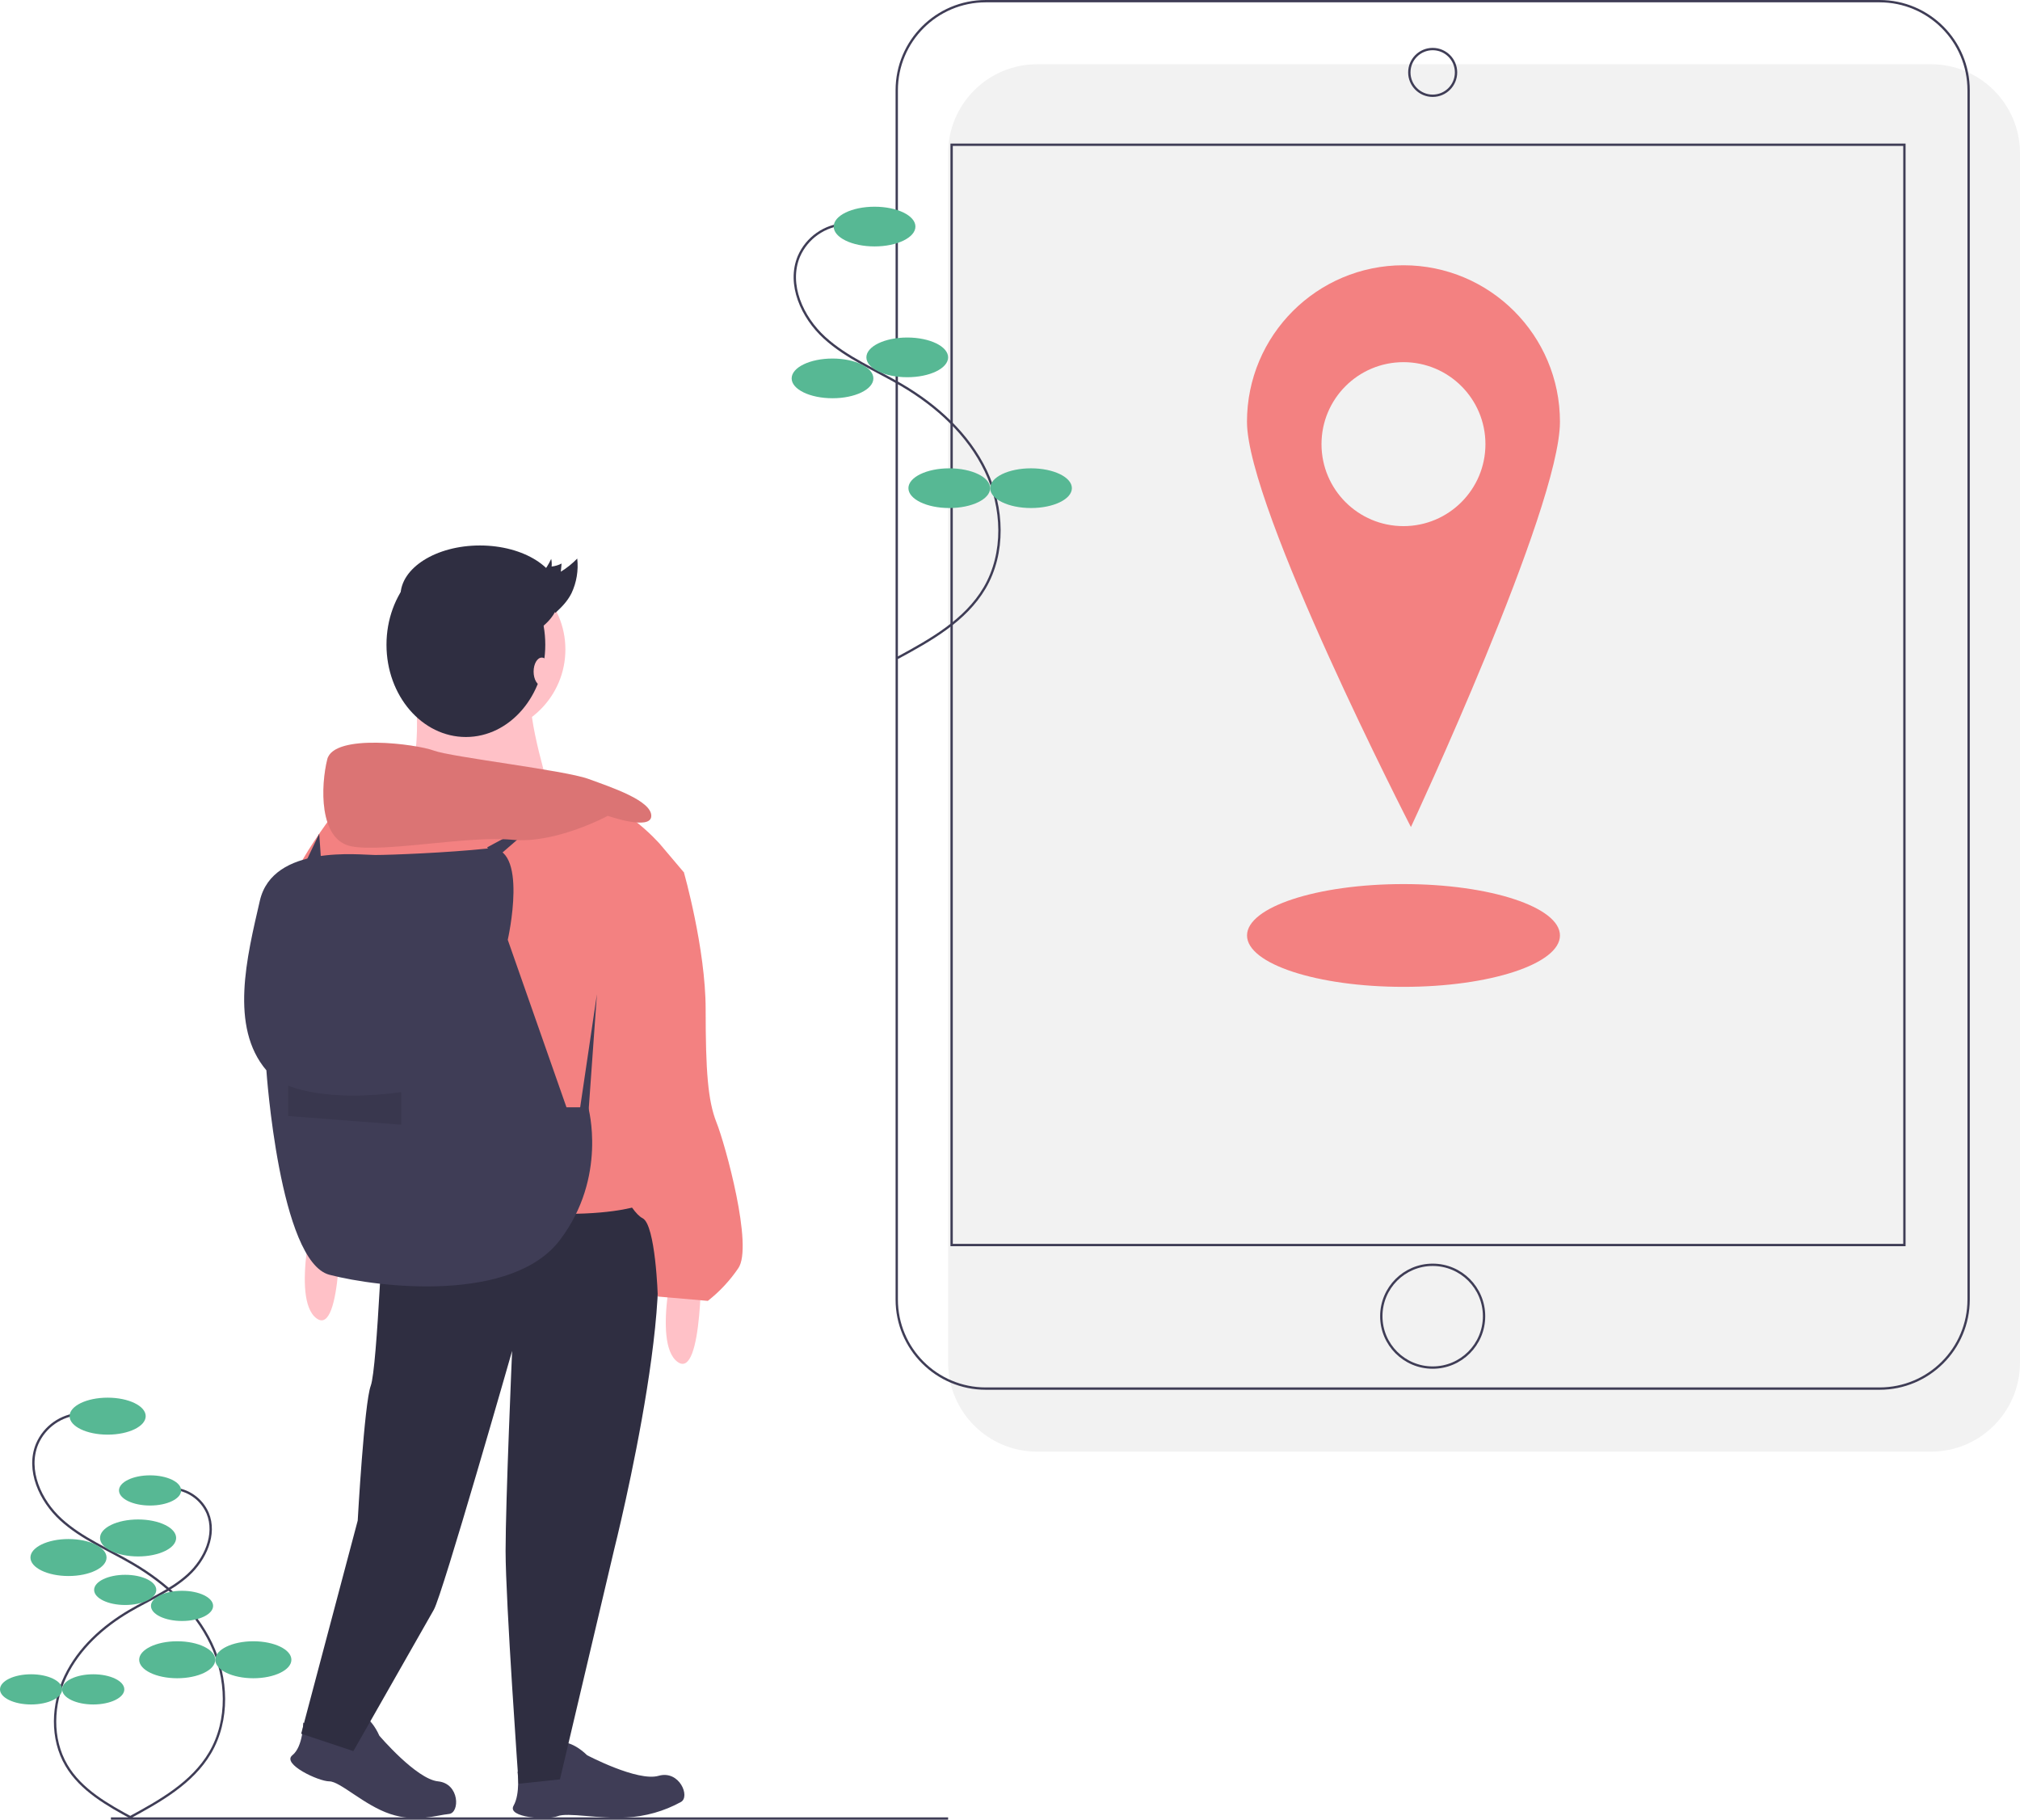
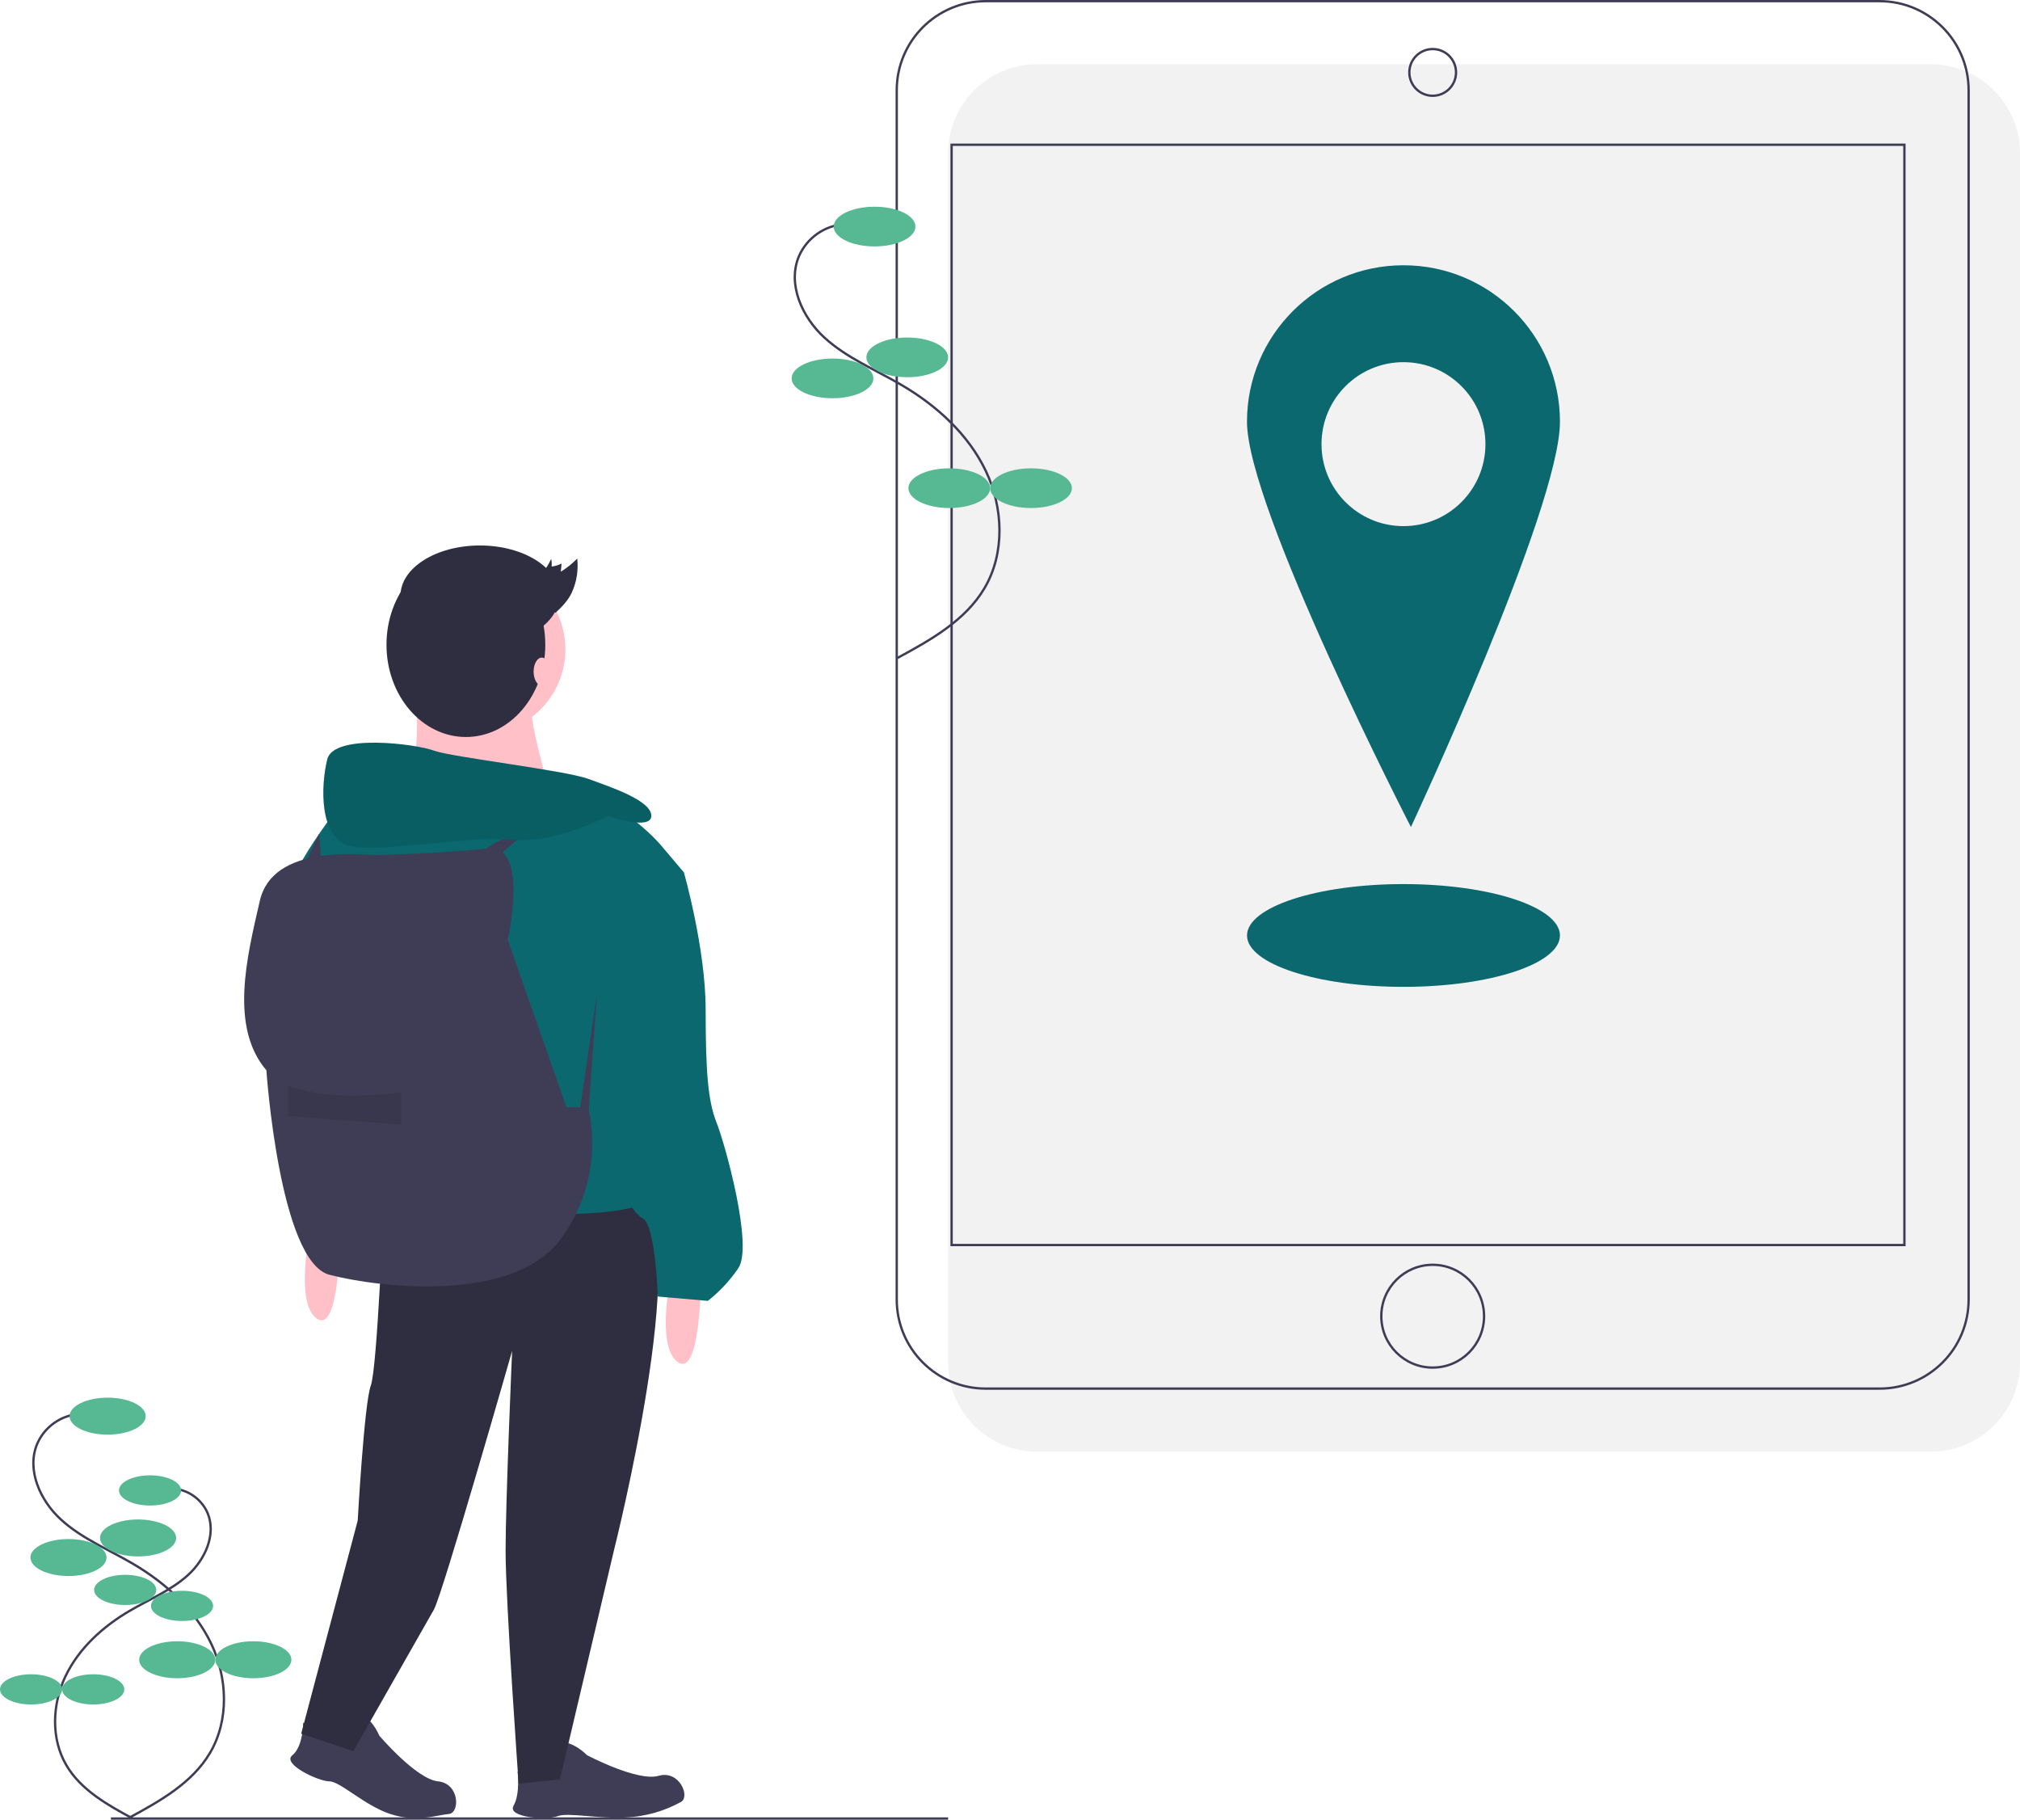
<svg xmlns="http://www.w3.org/2000/svg" id="ba9aa534-a335-424f-8f2e-8246f5cf478e" data-name="Layer 1" width="865" height="779.064" viewBox="0 0 865 779.064">
  <rect x="406" y="27.5" width="459" height="594" rx="38.142" fill="#f2f2f2" />
  <rect x="384" y="0.5" width="459" height="594" rx="38.142" fill="none" stroke="#3f3d56" stroke-miterlimit="10" />
  <rect x="407.5" y="61.971" width="408" height="471.059" fill="none" stroke="#3f3d56" stroke-miterlimit="10" />
  <circle cx="613.5" cy="31" r="10" fill="none" stroke="#3f3d56" stroke-miterlimit="10" />
  <circle cx="613.5" cy="563.5" r="22" fill="none" stroke="#3f3d56" stroke-miterlimit="10" />
-   <path d="M768.49,174.035a67.01,67.01,0,0,0-67.01,67.01c0,37.008,70.201,173.507,70.201,173.507S835.5,278.053,835.5,241.045A67.01,67.01,0,0,0,768.49,174.035Zm0,111.683a35.1,35.1,0,1,1,35.1-35.1A35.1,35.1,0,0,1,768.49,285.718Z" transform="translate(-167.5 -60.46789)" fill="#f38181" />
-   <ellipse cx="601" cy="400.5" rx="67" ry="22" fill="#f38181" />
+   <path d="M768.49,174.035a67.01,67.01,0,0,0-67.01,67.01c0,37.008,70.201,173.507,70.201,173.507S835.5,278.053,835.5,241.045A67.01,67.01,0,0,0,768.49,174.035Zm0,111.683a35.1,35.1,0,1,1,35.1-35.1A35.1,35.1,0,0,1,768.49,285.718Z" transform="translate(-167.5 -60.46789)" fill="#0a686e" />
+   <ellipse cx="601" cy="400.5" rx="67" ry="22" fill="#0a686e" />
  <path d="M529.381,156.425a22.982,22.982,0,0,0-19.81,13.851c-4.954,11.974,1.425,26.039,10.999,34.77s21.874,13.722,33.048,20.282c15.01,8.811,28.497,21.043,36.007,36.744s8.309,35.15-.519,50.15c-8.194,13.922-23.093,22.255-37.302,29.94" transform="translate(-167.5 -60.46789)" fill="none" stroke="#3f3d56" stroke-miterlimit="10" />
  <ellipse cx="374.5" cy="97" rx="17.5" ry="8.5" fill="#57b894" />
  <ellipse cx="388.5" cy="153" rx="17.5" ry="8.5" fill="#57b894" />
  <ellipse cx="356.5" cy="162" rx="17.5" ry="8.5" fill="#57b894" />
  <ellipse cx="406.5" cy="209" rx="17.5" ry="8.5" fill="#57b894" />
  <ellipse cx="441.5" cy="209" rx="17.5" ry="8.5" fill="#57b894" />
  <line x1="47.491" y1="778.564" x2="406" y2="778.564" fill="none" stroke="#3f3d56" stroke-miterlimit="10" />
  <path d="M201.843,665.791a21.401,21.401,0,0,0-18.447,12.898c-4.613,11.15,1.326,24.247,10.242,32.378s20.369,12.778,30.774,18.887c13.977,8.205,26.536,19.595,33.529,34.216s7.737,32.732-.483,46.699c-7.63,12.964-21.504,20.724-34.736,27.88" transform="translate(-167.5 -60.46789)" fill="none" stroke="#3f3d56" stroke-miterlimit="10" />
  <ellipse cx="46.094" cy="606.294" rx="16.296" ry="7.915" fill="#57b894" />
  <ellipse cx="59.131" cy="658.44" rx="16.296" ry="7.915" fill="#57b894" />
  <ellipse cx="29.333" cy="666.821" rx="16.296" ry="7.915" fill="#57b894" />
  <ellipse cx="75.892" cy="710.587" rx="16.296" ry="7.915" fill="#57b894" />
  <ellipse cx="108.484" cy="710.587" rx="16.296" ry="7.915" fill="#57b894" />
  <path d="M241.357,697.77a17.477,17.477,0,0,1,15.065,10.533c3.767,9.106-1.083,19.802-8.364,26.442s-16.634,10.435-25.132,15.424c-11.414,6.701-21.671,16.003-27.382,27.943s-6.319,26.731.395,38.138c6.231,10.588,17.561,16.924,28.367,22.768" transform="translate(-167.5 -60.46789)" fill="none" stroke="#3f3d56" stroke-miterlimit="10" />
  <ellipse cx="64.26" cy="638.095" rx="13.308" ry="6.464" fill="#57b894" />
  <ellipse cx="53.613" cy="680.681" rx="13.308" ry="6.464" fill="#57b894" />
  <ellipse cx="77.949" cy="687.526" rx="13.308" ry="6.464" fill="#57b894" />
  <ellipse cx="39.925" cy="723.268" rx="13.308" ry="6.464" fill="#57b894" />
  <ellipse cx="13.308" cy="723.268" rx="13.308" ry="6.464" fill="#57b894" />
  <path d="M297.346,797.972s9.312,4.656,15.83,5.587,10.185-5.662,8.817-7.953,4.22-.428,7.944,7.953c0,0,15.83,18.624,25.142,19.555s9.385,13.538,4.656,13.968c-5.122.466-13.968,3.725-25.142,0s-21.417-13.968-26.073-13.968-20.486-7.45-15.83-11.174S297.346,797.972,297.346,797.972Z" transform="translate(-167.5 -60.46789)" fill="#3f3d56" />
  <path d="M389.124,819.011a51.713,51.713,0,0,0,14.208-.872c6.398-1.555,7.355-9.038,5.235-10.657s3.759-1.964,10.329,4.436c0,0,21.612,11.417,30.605,8.826s13.739,9.087,9.508,11.242a53.949,53.949,0,0,1-23.325,6.581c-11.759.689-25.093-2.269-29.416-.541s-21.788.687-18.847-4.5S389.124,819.011,389.124,819.011Z" transform="translate(-167.5 -60.46789)" fill="#3f3d56" />
  <circle cx="205.794" cy="278.048" r="36.317" fill="#ffc1c7" />
  <path d="M344.892,352.95s5.587,39.11-7.45,44.697,66.115,3.725,66.115,3.725-11.174-35.385-8.381-44.697S344.892,352.95,344.892,352.95Z" transform="translate(-167.5 -60.46789)" fill="#ffc1c7" />
  <path d="M331.856,575.505s-2.794,70.771-5.587,78.22-5.587,57.734-5.587,57.734l-24.211,91.257,22.349,7.45S349.548,756.156,353.273,749.638s33.523-110.812,33.523-110.812-2.794,64.252-2.794,85.67,5.587,99.638,5.587,99.638l17.693-1.862,23.28-98.706s33.523-133.161,11.174-148.06S331.856,575.505,331.856,575.505Z" transform="translate(-167.5 -60.46789)" fill="#2f2e41" />
  <path d="M467.81,597.853s.931,54.009-10.243,45.628,0-50.284,0-50.284Z" transform="translate(-167.5 -60.46789)" fill="#ffc1c7" />
  <path d="M313.232,579.229s.931,54.009-10.243,45.628,0-50.284,0-50.284Z" transform="translate(-167.5 -60.46789)" fill="#ffc1c7" />
-   <path d="M450.117,421.858s-18.624-21.417-34.454-18.624-102.431,1.862-102.431,1.862-28.867,36.317-21.417,43.766,31.661,139.679,31.661,139.679,64.252-8.381,86.601-8.381,31.661-3.725,31.661-3.725-29.798-59.596-15.83-86.601S460.36,433.963,460.36,433.963Z" transform="translate(-167.5 -60.46789)" fill="#f38181" />
-   <path d="M444.53,428.376l15.83,5.587S469.672,466.555,469.672,492.628s.931,39.11,4.656,48.422,15.83,53.078,9.312,62.39a62.096,62.096,0,0,1-13.037,13.968l-21.417-1.862s-.931-30.729-6.518-33.523-13.037-20.486-13.037-20.486-17.693-56.803-6.518-75.427S444.53,428.376,444.53,428.376Z" transform="translate(-167.5 -60.46789)" fill="#f38181" />
+   <path d="M450.117,421.858s-18.624-21.417-34.454-18.624-102.431,1.862-102.431,1.862-28.867,36.317-21.417,43.766,31.661,139.679,31.661,139.679,64.252-8.381,86.601-8.381,31.661-3.725,31.661-3.725-29.798-59.596-15.83-86.601S460.36,433.963,460.36,433.963Z" transform="translate(-167.5 -60.46789)" fill="#0a686e" />
+   <path d="M444.53,428.376l15.83,5.587S469.672,466.555,469.672,492.628s.931,39.11,4.656,48.422,15.83,53.078,9.312,62.39a62.096,62.096,0,0,1-13.037,13.968l-21.417-1.862s-.931-30.729-6.518-33.523-13.037-20.486-13.037-20.486-17.693-56.803-6.518-75.427S444.53,428.376,444.53,428.376Z" transform="translate(-167.5 -60.46789)" fill="#0a686e" />
  <path d="M384.933,462.83s9.312-40.972-8.381-39.11-41.904,2.794-48.422,2.794-43.766-4.656-49.353,19.555-13.037,54.009,2.794,72.633c0,0,5.587,81.945,27.005,87.532s78.22,12.106,98.706-14.899,12.106-56.803,12.106-56.803H410.076Z" transform="translate(-167.5 -60.46789)" fill="#3f3d56" />
  <polygon points="248.163 475.927 255.612 425.642 251.888 477.789 248.163 475.927" fill="#3f3d56" />
  <path d="M290.883,525.22s15.83,7.45,48.422,2.794v13.968l-48.422-3.725Z" transform="translate(-167.5 -60.46789)" opacity="0.1" />
  <polygon points="208.587 362.787 232.798 349.75 212.312 367.443 208.587 362.787" fill="#3f3d56" />
-   <path d="M427.768,409.752s18.624,6.518,18.624,0-16.761-12.105-27.005-15.83-58.665-9.312-66.115-12.106-42.835-7.45-45.628,3.725-3.725,34.454,10.243,37.248,50.284-4.656,68.908-2.794S427.768,409.752,427.768,409.752Z" transform="translate(-167.5 -60.46789)" fill="#f38181" />
+   <path d="M427.768,409.752s18.624,6.518,18.624,0-16.761-12.105-27.005-15.83-58.665-9.312-66.115-12.106-42.835-7.45-45.628,3.725-3.725,34.454,10.243,37.248,50.284-4.656,68.908-2.794S427.768,409.752,427.768,409.752Z" transform="translate(-167.5 -60.46789)" fill="#0a686e" />
  <path d="M427.768,409.752s18.624,6.518,18.624,0-16.761-12.105-27.005-15.83-58.665-9.312-66.115-12.106-42.835-7.45-45.628,3.725-3.725,34.454,10.243,37.248,50.284-4.656,68.908-2.794S427.768,409.752,427.768,409.752Z" transform="translate(-167.5 -60.46789)" opacity="0.1" />
  <polygon points="130.367 370.236 136.696 356.942 137.817 373.03 130.367 370.236" fill="#3f3d56" />
  <ellipse cx="199.5" cy="276.032" rx="34" ry="39.5" fill="#2f2e41" />
  <ellipse cx="205.5" cy="255.032" rx="34" ry="21.5" fill="#2f2e41" />
  <ellipse cx="232" cy="287.532" rx="3.5" ry="6" fill="#ffc1c7" />
  <path d="M394.618,310.086c3.577-1.958,6.632-5.497,8.92-10.332a10.901,10.901,0,0,1,.179,3.27,12.384,12.384,0,0,0,4.258-1.284l-.319,3.486a35.955,35.955,0,0,0,7.029-5.628,27.674,27.674,0,0,1-2.462,14.858c-1.855,3.663-4.376,6.046-6.871,8.393" transform="translate(-167.5 -60.46789)" fill="#2f2e41" />
</svg>
